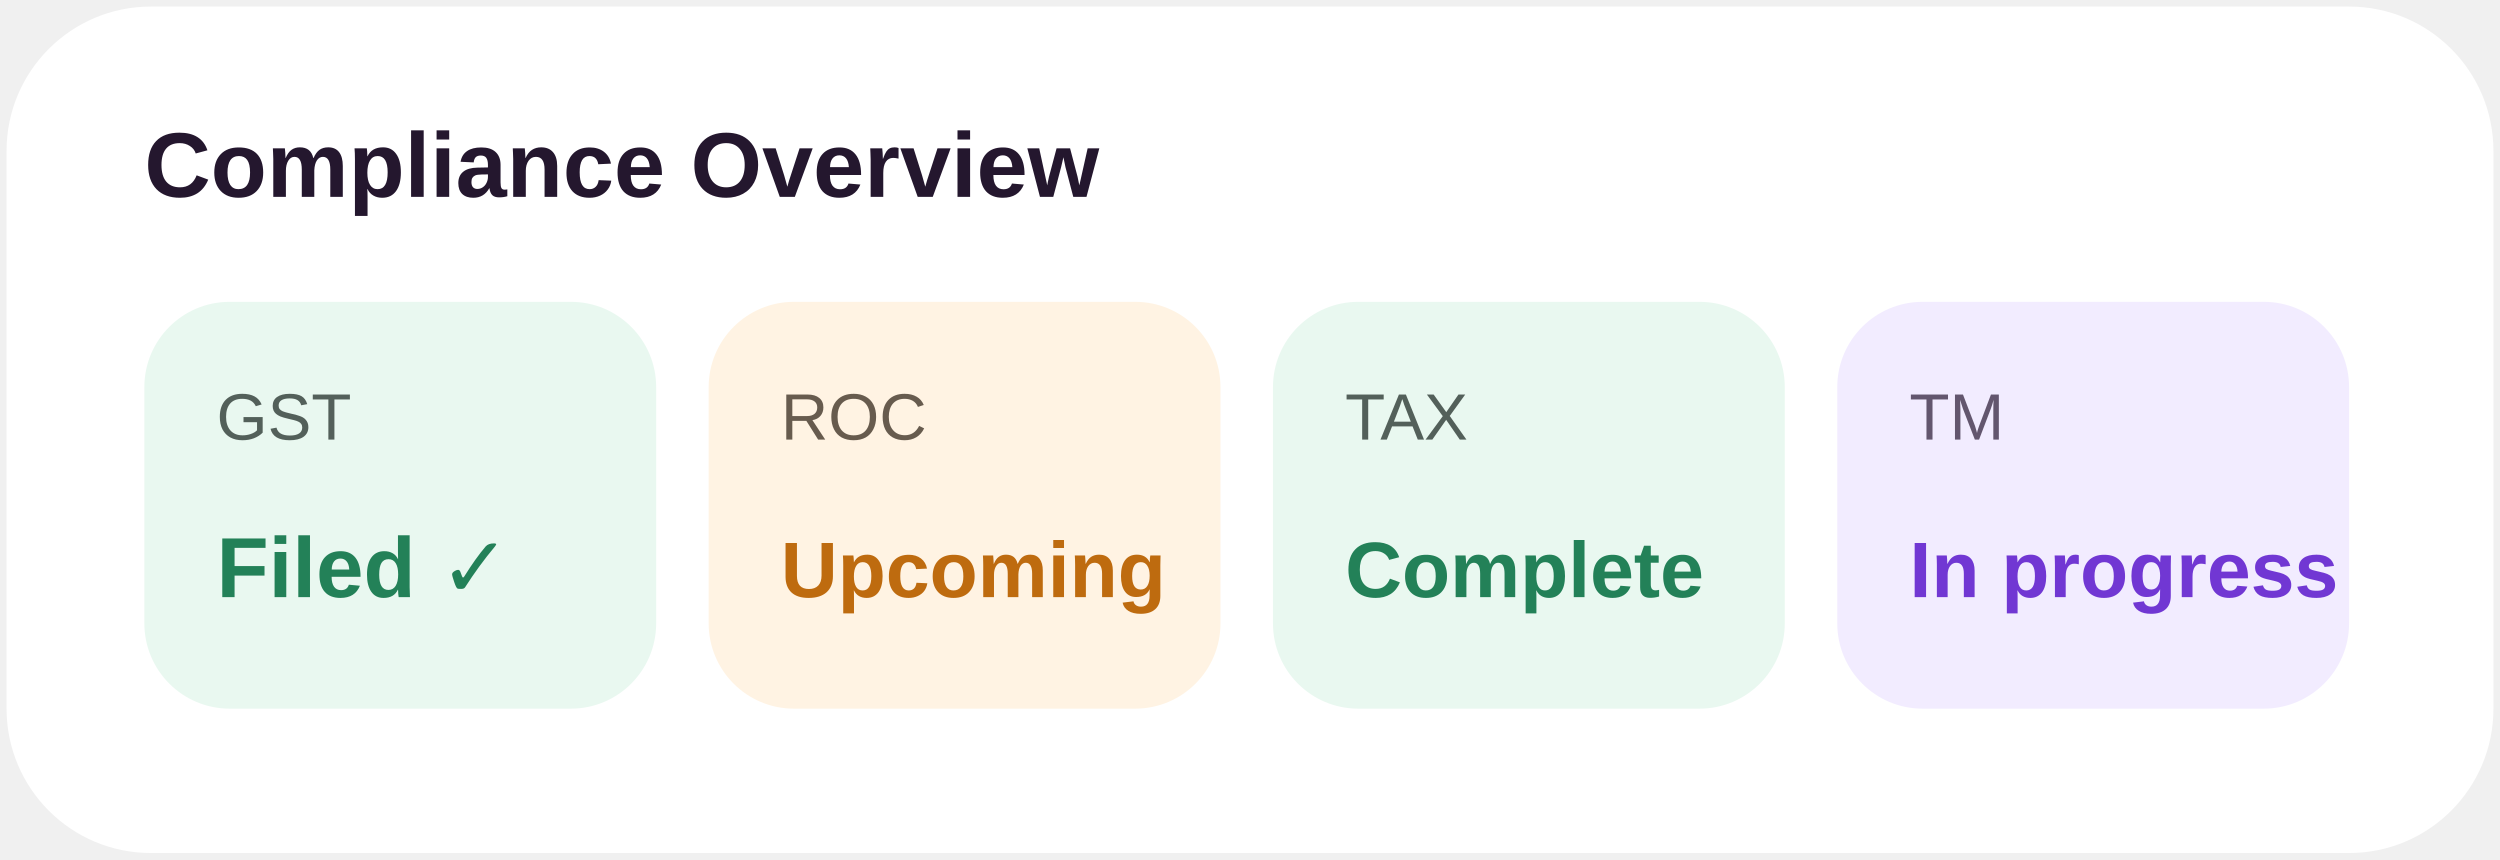
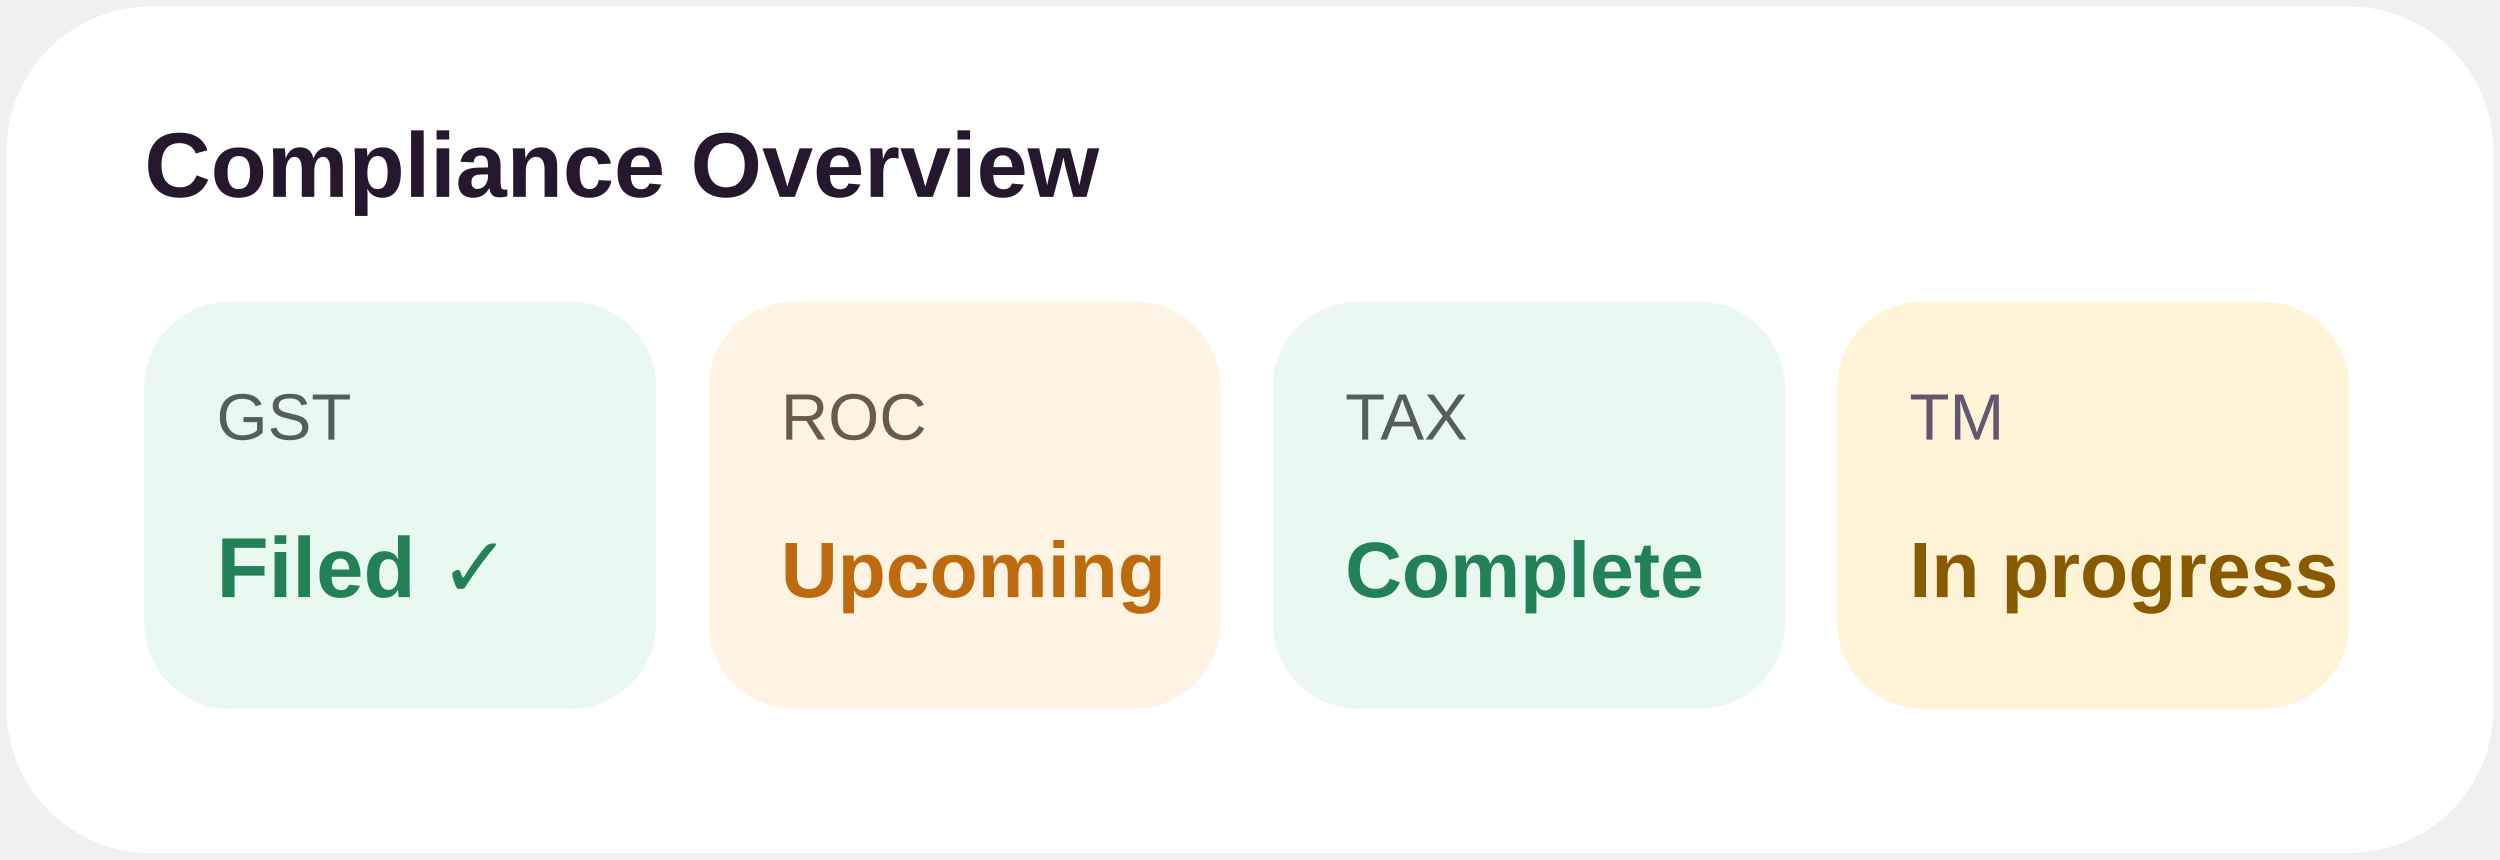
<svg xmlns="http://www.w3.org/2000/svg" width="381" height="131" viewBox="0 0 381 131">
  <g font-family="Arial">
    <rect x="1" y="1" width="379" height="129" rx="22" fill="#fff" />
    <text x="22" y="30" font-size="14" font-weight="700" fill="#24172e">Compliance Overview</text>
    <g font-size="10">
      <rect x="22" y="46" width="78" height="62" rx="13" fill="#e9f8f0" />
      <text x="33" y="67" fill="#53605a">GST</text>
      <text x="33" y="91" font-size="13" font-weight="700" fill="#238158">Filed ✓</text>
      <rect x="108" y="46" width="78" height="62" rx="13" fill="#fff3e3" />
      <text x="119" y="67" fill="#675b4e">ROC</text>
      <text x="119" y="91" font-size="12" font-weight="700" fill="#be6b0f">Upcoming</text>
      <rect x="194" y="46" width="78" height="62" rx="13" fill="#e9f8f0" />
      <text x="205" y="67" fill="#53605a">TAX</text>
      <text x="205" y="91" font-size="12" font-weight="700" fill="#238158">Complete</text>
-       <rect x="280" y="46" width="78" height="62" rx="13" fill="#f2ecff" />
+       <rect x="280" y="46" width="78" height="62" rx="13" fill="#FFF4D8" />
      <text x="291" y="67" fill="#63566e">TM</text>
-       <text x="291" y="91" font-size="12" font-weight="700" fill="#7137d3">In progress</text>
+       <text x="291" y="91" font-size="12" font-weight="700" fill="#8A5A00">In progress</text>
    </g>
  </g>
</svg>
